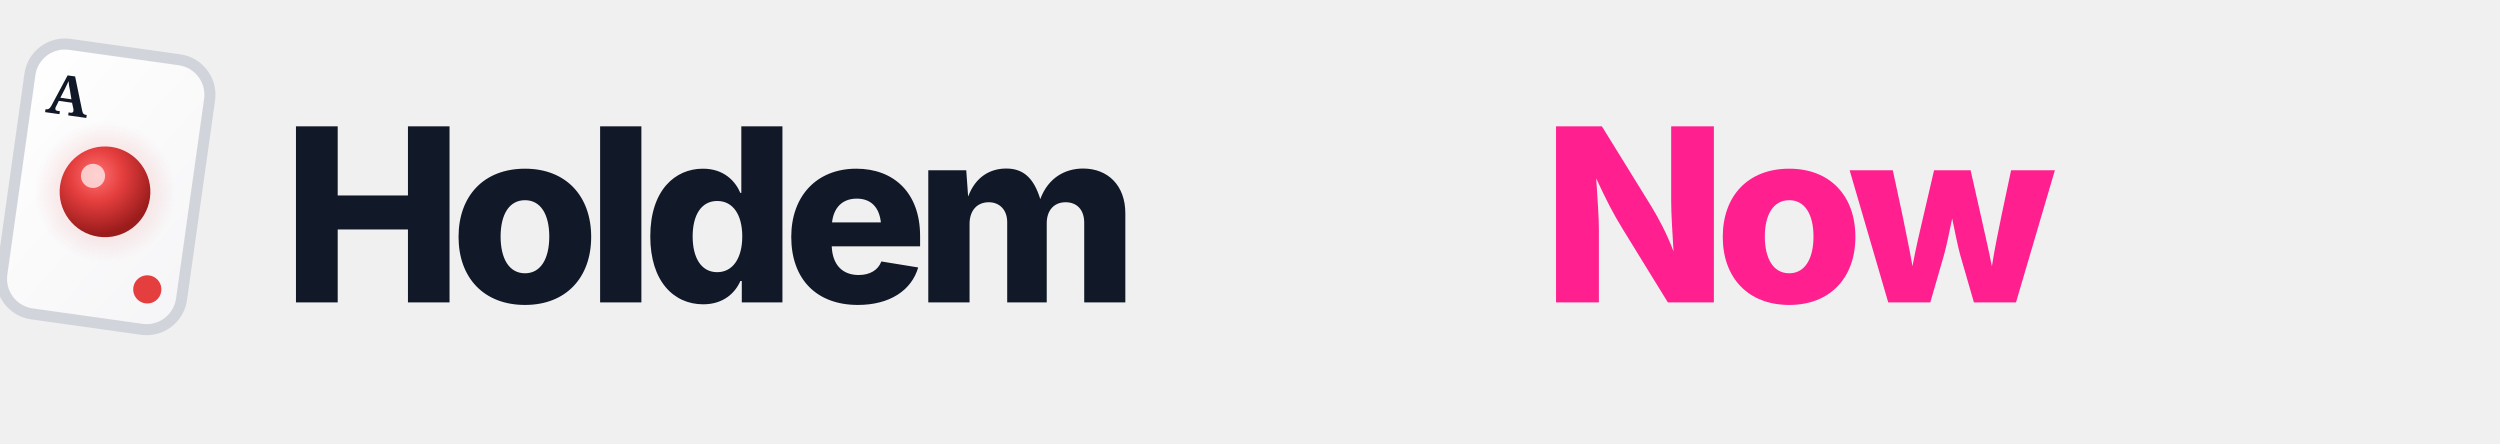
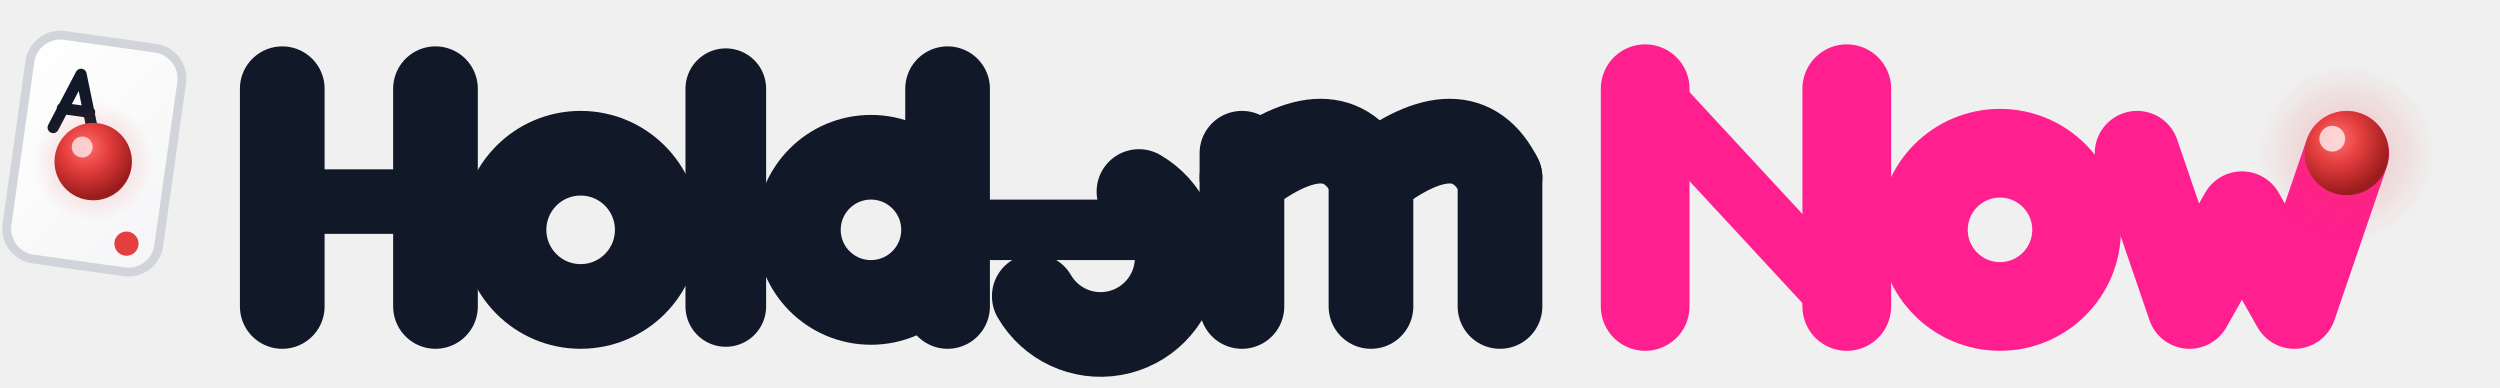
- <svg xmlns="http://www.w3.org/2000/svg" viewBox="0 0 248 44" width="248" height="44" role="img" aria-label="HoldemNow">
+ <svg xmlns="http://www.w3.org/2000/svg" viewBox="0 0 310 48" width="310" height="48" role="img" aria-label="HoldemNow">
  <defs>
-     <radialGradient id="liveDotG6" cx="38%" cy="33%" r="65%">
+     <radialGradient id="liveDot7" cx="38%" cy="33%" r="65%">
      <stop offset="0%" stop-color="#FF7070" />
      <stop offset="45%" stop-color="#E53E3E" />
      <stop offset="100%" stop-color="#9B1C1C" />
    </radialGradient>
-     <radialGradient id="liveGlowG6" cx="50%" cy="50%" r="50%">
+     <radialGradient id="liveGlow7" cx="50%" cy="50%" r="50%">
      <stop offset="0%" stop-color="#E53E3E" stop-opacity="0.28" />
      <stop offset="100%" stop-color="#E53E3E" stop-opacity="0" />
    </radialGradient>
-     <linearGradient id="cardShineG6" x1="0%" y1="0%" x2="100%" y2="100%">
+     <linearGradient id="cardShine7" x1="0%" y1="0%" x2="100%" y2="100%">
      <stop offset="0%" stop-color="#FFFFFF" />
      <stop offset="100%" stop-color="#F5F5F7" />
    </linearGradient>
  </defs>
-   <g transform="translate(10,22) rotate(8) translate(-10,-22)">
-     <rect x="1" y="5" width="18" height="27" rx="3.5" fill="url(#cardShineG6)" stroke="#D1D5DB" stroke-width="1.1" />
-     <text x="3" y="12" font-family="'Pretendard', Georgia, serif" font-size="5.5" font-weight="900" letter-spacing="-0.03em" fill="#111827">A</text>
-     <circle cx="15.5" cy="28" r="1.4" fill="#E53E3E">
-       <animate attributeName="opacity" values="1;0.45;1" dur="1.6s" repeatCount="indefinite" calcMode="spline" keySplines="0.4 0 0.6 1;0.4 0 0.6 1" />
+   <g transform="translate(11,24) rotate(8) translate(-11,-24)">
+     <rect x="1.5" y="5" width="19" height="28" rx="3.8" fill="url(#cardShine7)" stroke="#D1D5DB" stroke-width="1.1" />
+     <path d="M5.5,16.5 L8,9.5 L10.5,16.5 M6.3,14 L9.7,14" fill="none" stroke="#111827" stroke-width="1.4" stroke-linecap="round" stroke-linejoin="round" />
+     <circle cx="16.5" cy="29.5" r="1.5" fill="#E53E3E">
+       <animate attributeName="opacity" values="1;0.4;1" dur="1.6s" repeatCount="indefinite" calcMode="spline" keySplines="0.4 0 0.6 1;0.4 0 0.6 1" />
    </circle>
-     <circle cx="10" cy="19" r="7" fill="url(#liveGlowG6)">
-       <animate attributeName="r" values="7;9;7" dur="2.0s" repeatCount="indefinite" calcMode="spline" keySplines="0.4 0 0.6 1;0.4 0 0.6 1" />
+     <circle cx="11" cy="20" r="7.5" fill="url(#liveGlow7)">
+       <animate attributeName="r" values="7.5;9.5;7.5" dur="2.0s" repeatCount="indefinite" calcMode="spline" keySplines="0.4 0 0.6 1;0.4 0 0.6 1" />
      <animate attributeName="opacity" values="0.8;0.25;0.8" dur="2.0s" repeatCount="indefinite" calcMode="spline" keySplines="0.4 0 0.6 1;0.4 0 0.6 1" />
    </circle>
-     <circle cx="10" cy="19" r="4.5" fill="url(#liveDotG6)">
-       <animate attributeName="r" values="4.5;5.1;4.5" dur="2.0s" repeatCount="indefinite" calcMode="spline" keySplines="0.4 0 0.6 1;0.4 0 0.6 1" />
+     <circle cx="11" cy="20" r="4.8" fill="url(#liveDot7)">
+       <animate attributeName="r" values="4.8;5.4;4.8" dur="2.0s" repeatCount="indefinite" calcMode="spline" keySplines="0.4 0 0.6 1;0.4 0 0.6 1" />
    </circle>
-     <circle cx="8.6" cy="17.6" r="1.2" fill="#FFFFFF" opacity="0.68" />
+     <circle cx="9.4" cy="18.4" r="1.3" fill="#FFFFFF" opacity="0.68" />
  </g>
-   <text x="28" y="30" font-family="'Pretendard', 'Inter', system-ui, -apple-system, sans-serif" font-size="24" font-weight="800" letter-spacing="-0.055em" fill="#111827">Holdem</text>
-   <text x="153" y="30" font-family="'Pretendard', 'Inter', system-ui, -apple-system, sans-serif" font-size="24" font-weight="800" letter-spacing="-0.055em" fill="#FF1F8F">Now</text>
+   <line x1="35" y1="11" x2="35" y2="38" stroke="#111827" stroke-width="10.5" stroke-linecap="round" />
+   <line x1="54" y1="11" x2="54" y2="38" stroke="#111827" stroke-width="10.5" stroke-linecap="round" />
+   <line x1="35" y1="25" x2="54" y2="25" stroke="#111827" stroke-width="8" stroke-linecap="round" />
+   <circle cx="72" cy="28.5" r="9.5" fill="none" stroke="#111827" stroke-width="10.5" />
+   <line x1="90" y1="11" x2="90" y2="38" stroke="#111827" stroke-width="10" stroke-linecap="round" />
+   <circle cx="108" cy="28.5" r="9" fill="none" stroke="#111827" stroke-width="10.5" />
+   <line x1="117.5" y1="11" x2="117.5" y2="38" stroke="#111827" stroke-width="10.5" stroke-linecap="round" />
+   <path d="M 128.25,36.73 A 9.5,9.5 0 1 0 141.23,23.75" fill="none" stroke="#111827" stroke-width="10.5" stroke-linecap="round" stroke-linejoin="round" />
+   <line x1="123" y1="28.5" x2="143" y2="28.5" stroke="#111827" stroke-width="7.5" stroke-linecap="round" />
+   <line x1="154" y1="19" x2="154" y2="38" stroke="#111827" stroke-width="10.5" stroke-linecap="round" />
+   <path d="M154,22 Q165.5,13 170,22" fill="none" stroke="#111827" stroke-width="10.5" stroke-linecap="round" stroke-linejoin="round" />
+   <line x1="170" y1="22" x2="170" y2="38" stroke="#111827" stroke-width="10.5" stroke-linecap="round" />
+   <path d="M170,22 Q181.5,13 186,22" fill="none" stroke="#111827" stroke-width="10.5" stroke-linecap="round" stroke-linejoin="round" />
+   <line x1="186" y1="22" x2="186" y2="38" stroke="#111827" stroke-width="10.5" stroke-linecap="round" />
+   <line x1="204" y1="11" x2="204" y2="38" stroke="#FF1F8F" stroke-width="11" stroke-linecap="round" />
+   <line x1="229" y1="11" x2="229" y2="38" stroke="#FF1F8F" stroke-width="11" stroke-linecap="round" />
+   <line x1="204" y1="11" x2="229" y2="38" stroke="#FF1F8F" stroke-width="7.5" stroke-linecap="round" />
+   <circle cx="248" cy="28.5" r="9.5" fill="none" stroke="#FF1F8F" stroke-width="11" />
+   <polyline points="265,19 271.5,38 278,26.5 284.5,38 291,19" fill="none" stroke="#FF1F8F" stroke-width="10.5" stroke-linecap="round" stroke-linejoin="round" />
+   <circle cx="291" cy="19" r="11" fill="url(#liveGlow7)">
+     <animate attributeName="r" values="11;14.5;11" dur="2.2s" repeatCount="indefinite" calcMode="spline" keySplines="0.4 0 0.6 1;0.4 0 0.6 1" />
+     <animate attributeName="opacity" values="0.7;0.2;0.7" dur="2.2s" repeatCount="indefinite" calcMode="spline" keySplines="0.4 0 0.6 1;0.4 0 0.6 1" />
+   </circle>
+   <circle cx="291" cy="19" r="5.2" fill="url(#liveDot7)">
+     <animate attributeName="r" values="5.2;5.9;5.2" dur="2.2s" repeatCount="indefinite" calcMode="spline" keySplines="0.4 0 0.6 1;0.4 0 0.6 1" />
+   </circle>
+   <circle cx="289.2" cy="17.2" r="1.6" fill="#FFFFFF" opacity="0.72" />
</svg>
